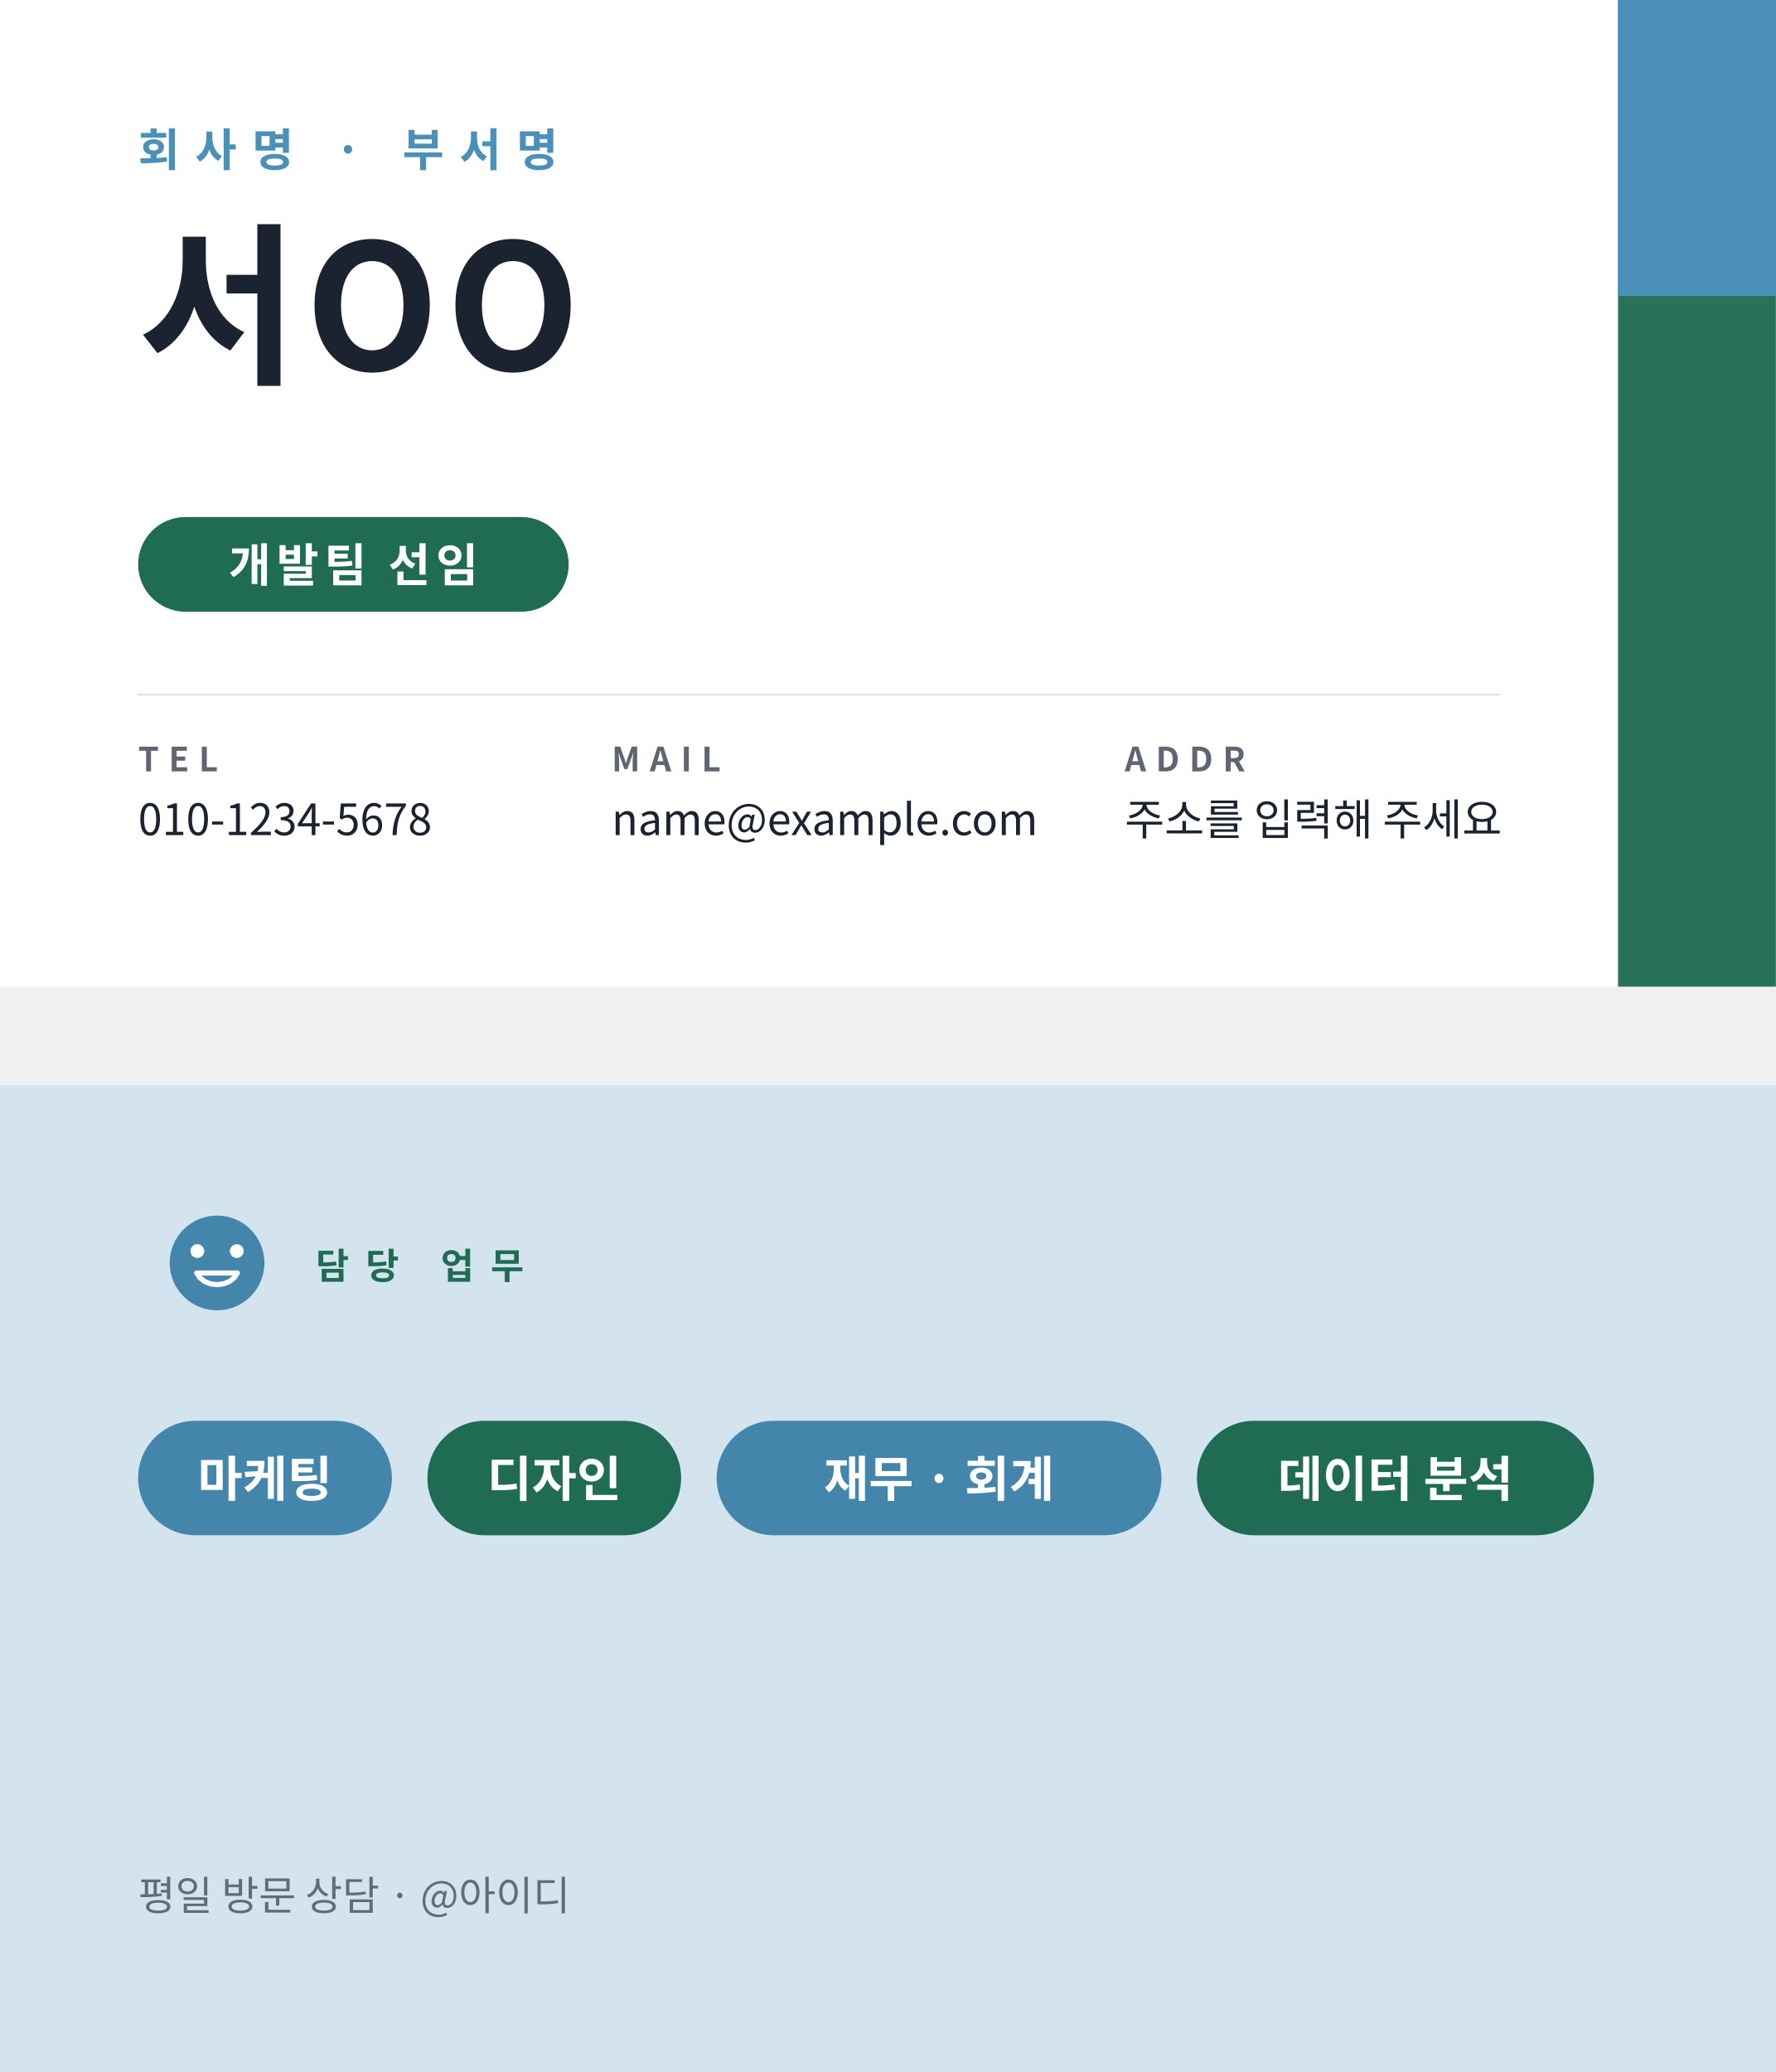
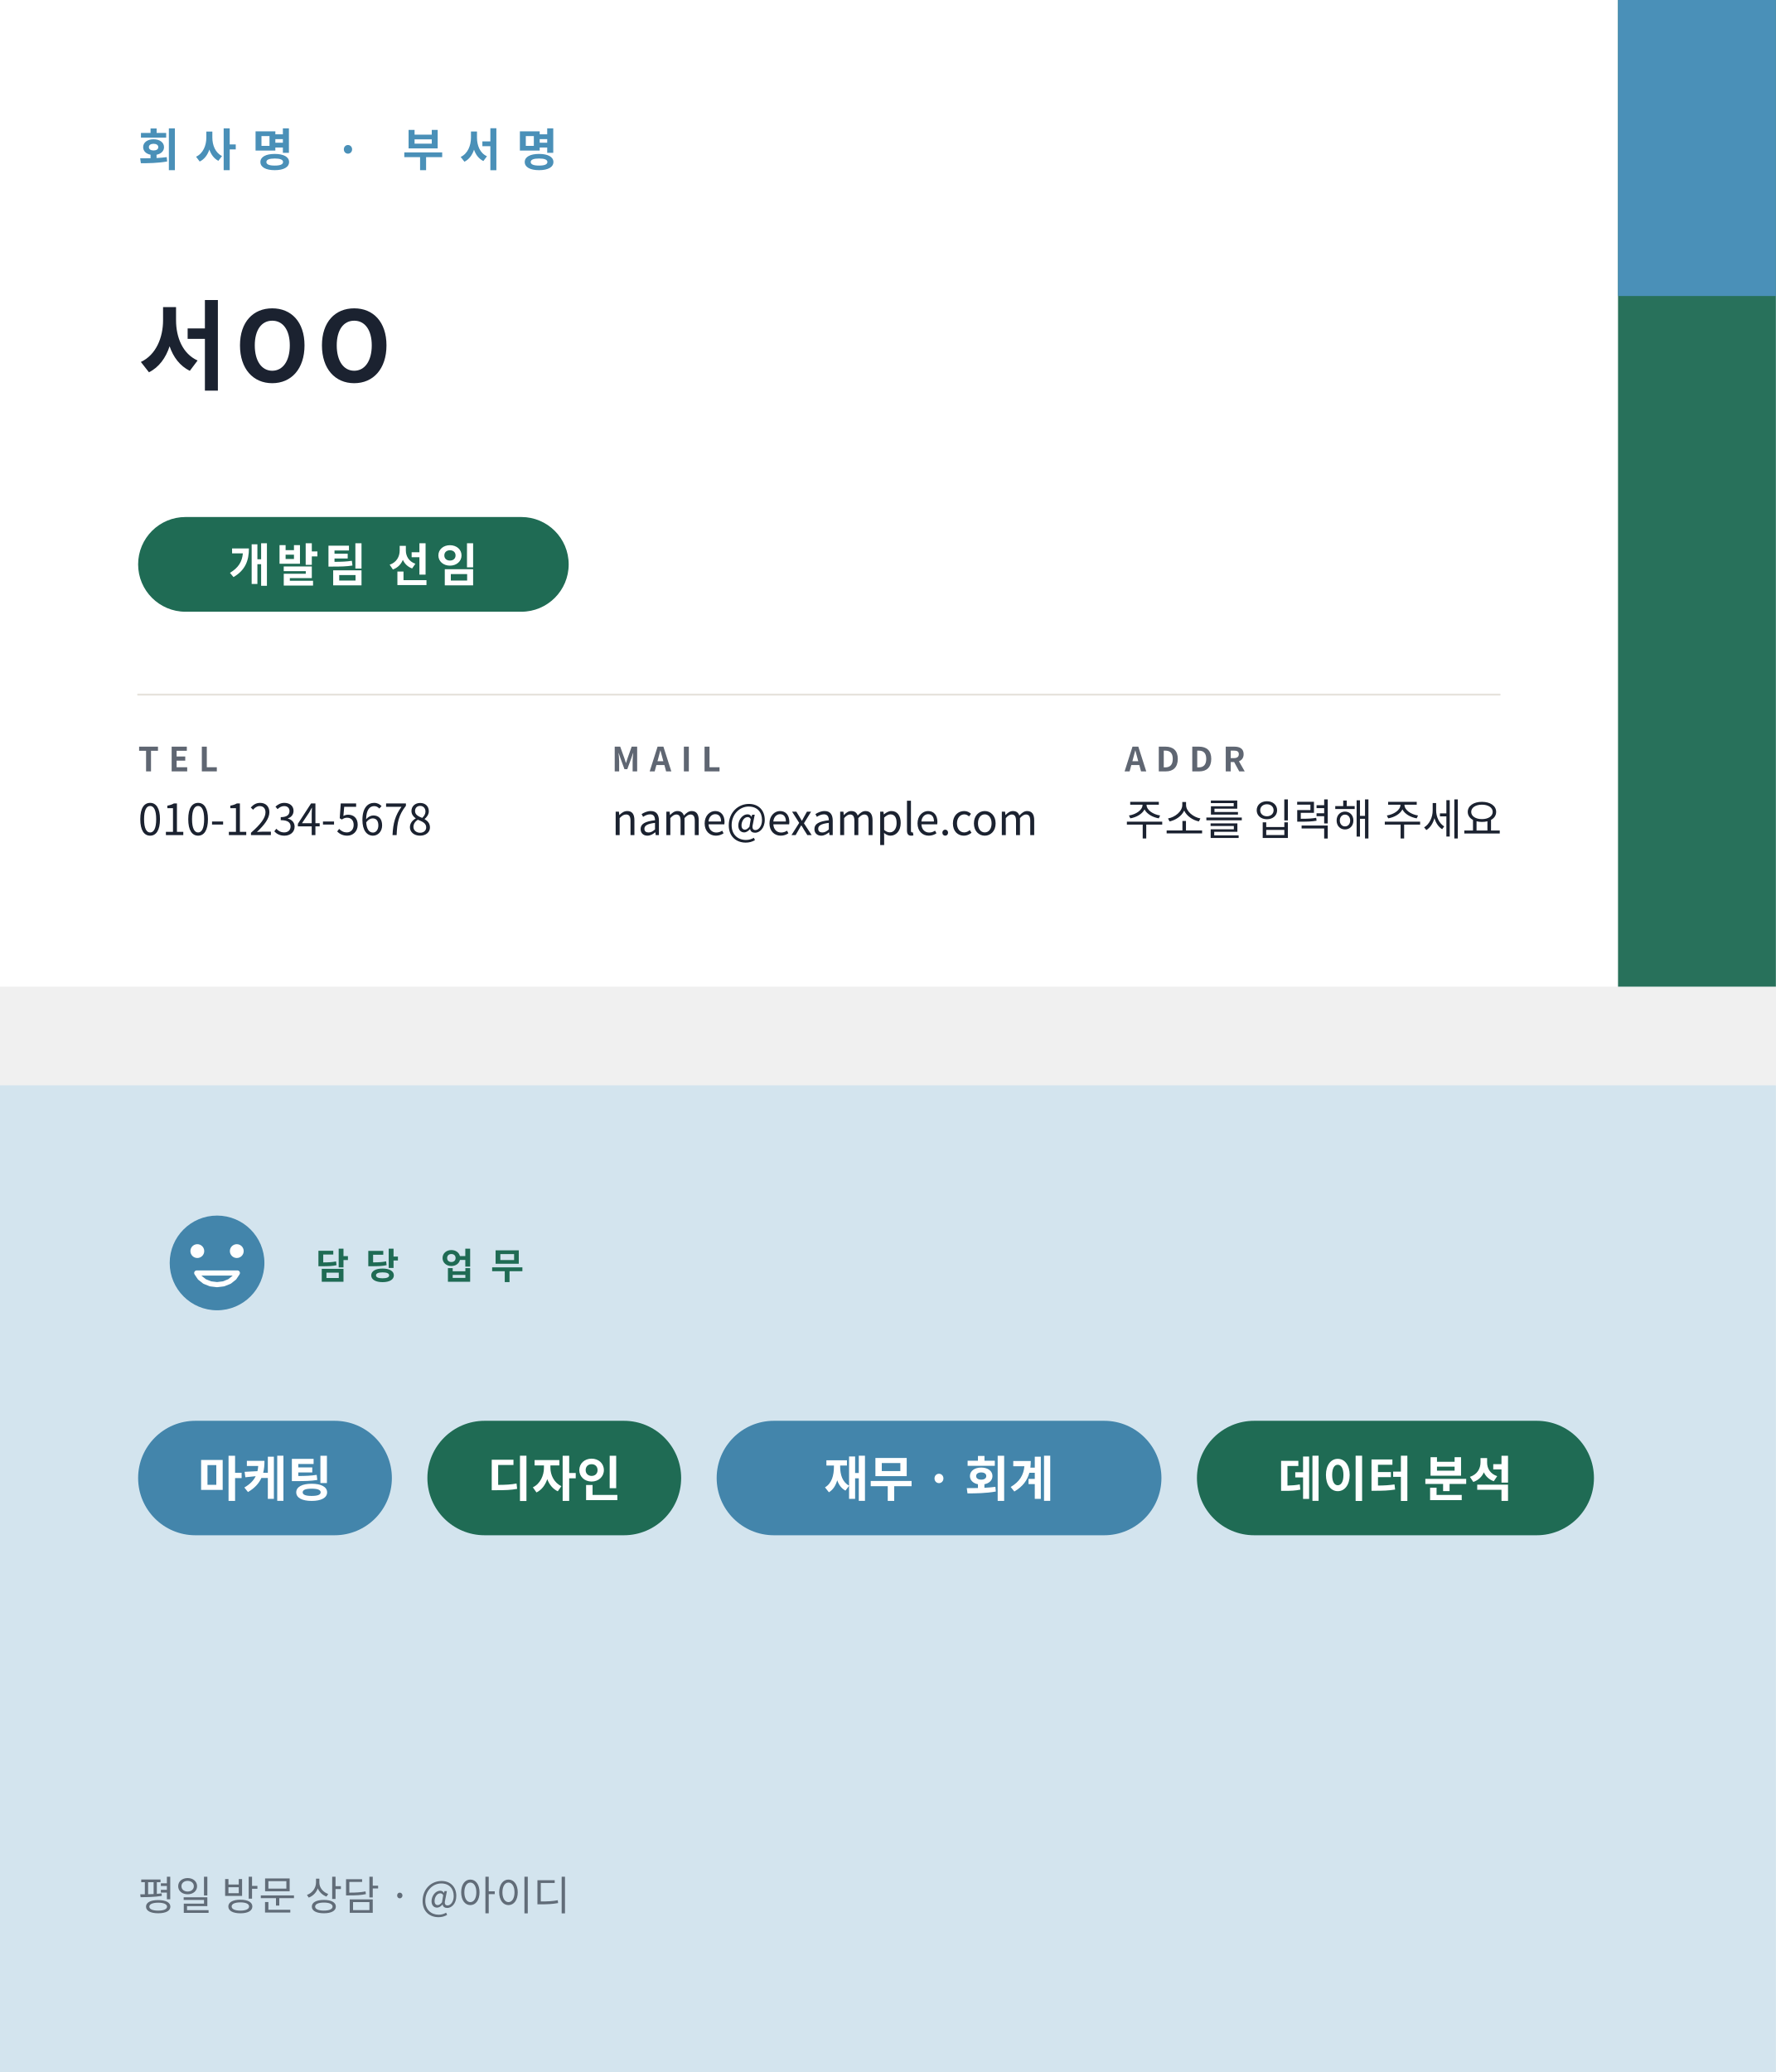
<svg xmlns="http://www.w3.org/2000/svg" width="90mm" height="105mm" viewBox="0 0 900 1050">
  <g id="front">
    <rect width="900" height="500" fill="#FFFFFF" />
    <rect x="820" y="0" width="80" height="500" fill="#28715B" />
    <rect x="820" y="0" width="80" height="150" fill="#4A90B8" />
    <text font-family="Pretendard,'Noto Sans KR','Noto Sans CJK KR','Malgun Gothic','Apple SD Gothic Neo',sans-serif" font-size="22.9" font-weight="700" fill="#4A90B8" text-anchor="start" letter-spacing="7.8">
      <tspan x="70" y="84.2">회사명 · 부서명</tspan>
    </text>
-     <text font-family="Pretendard,'Noto Sans KR','Noto Sans CJK KR','Malgun Gothic','Apple SD Gothic Neo',sans-serif" font-size="88.2" font-weight="700" fill="#1B2230" text-anchor="start" letter-spacing="3.5">
-       <tspan x="70" y="187.6">서OO</tspan>
+     <text font-family="Pretendard,'Noto Sans KR','Noto Sans CJK KR','Malgun Gothic','Apple SD Gothic Neo',sans-serif" font-size="49.4" font-weight="700" fill="#1B2230" text-anchor="start" letter-spacing="3.5">
+       <tspan x="70" y="193.5">서OO</tspan>
    </text>
    <rect x="70" y="262" width="218.2" height="48" rx="24" fill="#1F6B54" />
    <text font-family="Pretendard,'Noto Sans KR','Noto Sans CJK KR','Malgun Gothic','Apple SD Gothic Neo',sans-serif" font-size="23.3" font-weight="700" fill="#FFFFFF" text-anchor="middle" letter-spacing="2.8">
      <tspan x="179.1" y="294.8">개발팀 선임</tspan>
    </text>
    <line x1="70" y1="352" x2="760" y2="352" stroke="#E6E3DC" stroke-width="1" stroke-linecap="round" />
    <text font-family="Pretendard,'Noto Sans KR','Noto Sans CJK KR','Malgun Gothic','Apple SD Gothic Neo',sans-serif" font-size="16.9" font-weight="700" fill="#5F6672" text-anchor="start" letter-spacing="4.9">
      <tspan x="70" y="390.9">TEL</tspan>
    </text>
    <text font-family="Pretendard,'Noto Sans KR','Noto Sans CJK KR','Malgun Gothic','Apple SD Gothic Neo',sans-serif" font-size="21.9" font-weight="400" fill="#1B2230" text-anchor="start">
      <tspan x="70" y="423.2">010-1234-5678</tspan>
    </text>
    <text font-family="Pretendard,'Noto Sans KR','Noto Sans CJK KR','Malgun Gothic','Apple SD Gothic Neo',sans-serif" font-size="16.9" font-weight="700" fill="#5F6672" text-anchor="start" letter-spacing="4.9">
      <tspan x="310" y="390.9">MAIL</tspan>
    </text>
    <text font-family="Pretendard,'Noto Sans KR','Noto Sans CJK KR','Malgun Gothic','Apple SD Gothic Neo',sans-serif" font-size="21.9" font-weight="400" fill="#1B2230" text-anchor="start">
      <tspan x="310" y="423.2">name@example.com</tspan>
    </text>
    <text font-family="Pretendard,'Noto Sans KR','Noto Sans CJK KR','Malgun Gothic','Apple SD Gothic Neo',sans-serif" font-size="16.9" font-weight="700" fill="#5F6672" text-anchor="start" letter-spacing="4.9">
      <tspan x="570" y="390.9">ADDR</tspan>
    </text>
    <text font-family="Pretendard,'Noto Sans KR','Noto Sans CJK KR','Malgun Gothic','Apple SD Gothic Neo',sans-serif" font-size="21.9" font-weight="400" fill="#1B2230" text-anchor="start">
      <tspan x="570" y="423.2">주소를 입력해 주세요</tspan>
    </text>
  </g>
  <g id="back" transform="translate(0 550)">
    <rect width="900" height="500" fill="#D3E4EE" />
    <ellipse cx="110" cy="90" rx="24" ry="24" fill="#4385AB" />
    <ellipse cx="100" cy="84" rx="3.5" ry="3.5" fill="#FFFFFF" />
    <ellipse cx="120" cy="84" rx="3.5" ry="3.5" fill="#FFFFFF" />
    <polygon points="120.3,95.1 118.7,97.5 116.3,99.4 113.3,100.6 110,101 106.7,100.6 103.7,99.4 101.3,97.5 99.7,95.1" fill="none" stroke="#FFFFFF" stroke-width="2.6" stroke-linejoin="round" />
    <text font-family="Pretendard,'Noto Sans KR','Noto Sans CJK KR','Malgun Gothic','Apple SD Gothic Neo',sans-serif" font-size="18.3" font-weight="700" fill="#1F6B54" text-anchor="start" letter-spacing="8.5">
      <tspan x="160" y="98.1">담당 업무</tspan>
    </text>
    <rect x="70" y="170" width="128.6" height="58" rx="29" fill="#4385AB" />
    <text font-family="Pretendard,'Noto Sans KR','Noto Sans CJK KR','Malgun Gothic','Apple SD Gothic Neo',sans-serif" font-size="24.7" font-weight="700" fill="#FFFFFF" text-anchor="middle">
      <tspan x="134.3" y="208.4">마케팅</tspan>
    </text>
    <rect x="216.6" y="170" width="128.6" height="58" rx="29" fill="#1F6B54" />
    <text font-family="Pretendard,'Noto Sans KR','Noto Sans CJK KR','Malgun Gothic','Apple SD Gothic Neo',sans-serif" font-size="24.7" font-weight="700" fill="#FFFFFF" text-anchor="middle">
      <tspan x="280.9" y="208.4">디자인</tspan>
    </text>
    <rect x="363.2" y="170" width="225.4" height="58" rx="29" fill="#4385AB" />
    <text font-family="Pretendard,'Noto Sans KR','Noto Sans CJK KR','Malgun Gothic','Apple SD Gothic Neo',sans-serif" font-size="24.7" font-weight="700" fill="#FFFFFF" text-anchor="middle">
      <tspan x="475.9" y="208.4">재무 · 회계</tspan>
    </text>
    <rect x="606.6" y="170" width="201.2" height="58" rx="29" fill="#1F6B54" />
    <text font-family="Pretendard,'Noto Sans KR','Noto Sans CJK KR','Malgun Gothic','Apple SD Gothic Neo',sans-serif" font-size="24.7" font-weight="700" fill="#FFFFFF" text-anchor="middle">
      <tspan x="707.2" y="208.4">데이터 분석</tspan>
    </text>
    <text font-family="Pretendard,'Noto Sans KR','Noto Sans CJK KR','Malgun Gothic','Apple SD Gothic Neo',sans-serif" font-size="20.5" font-weight="400" fill="#616C78" text-anchor="start">
      <tspan x="70" y="418">평일 방문 상담   ·   @아이디</tspan>
    </text>
  </g>
</svg>
